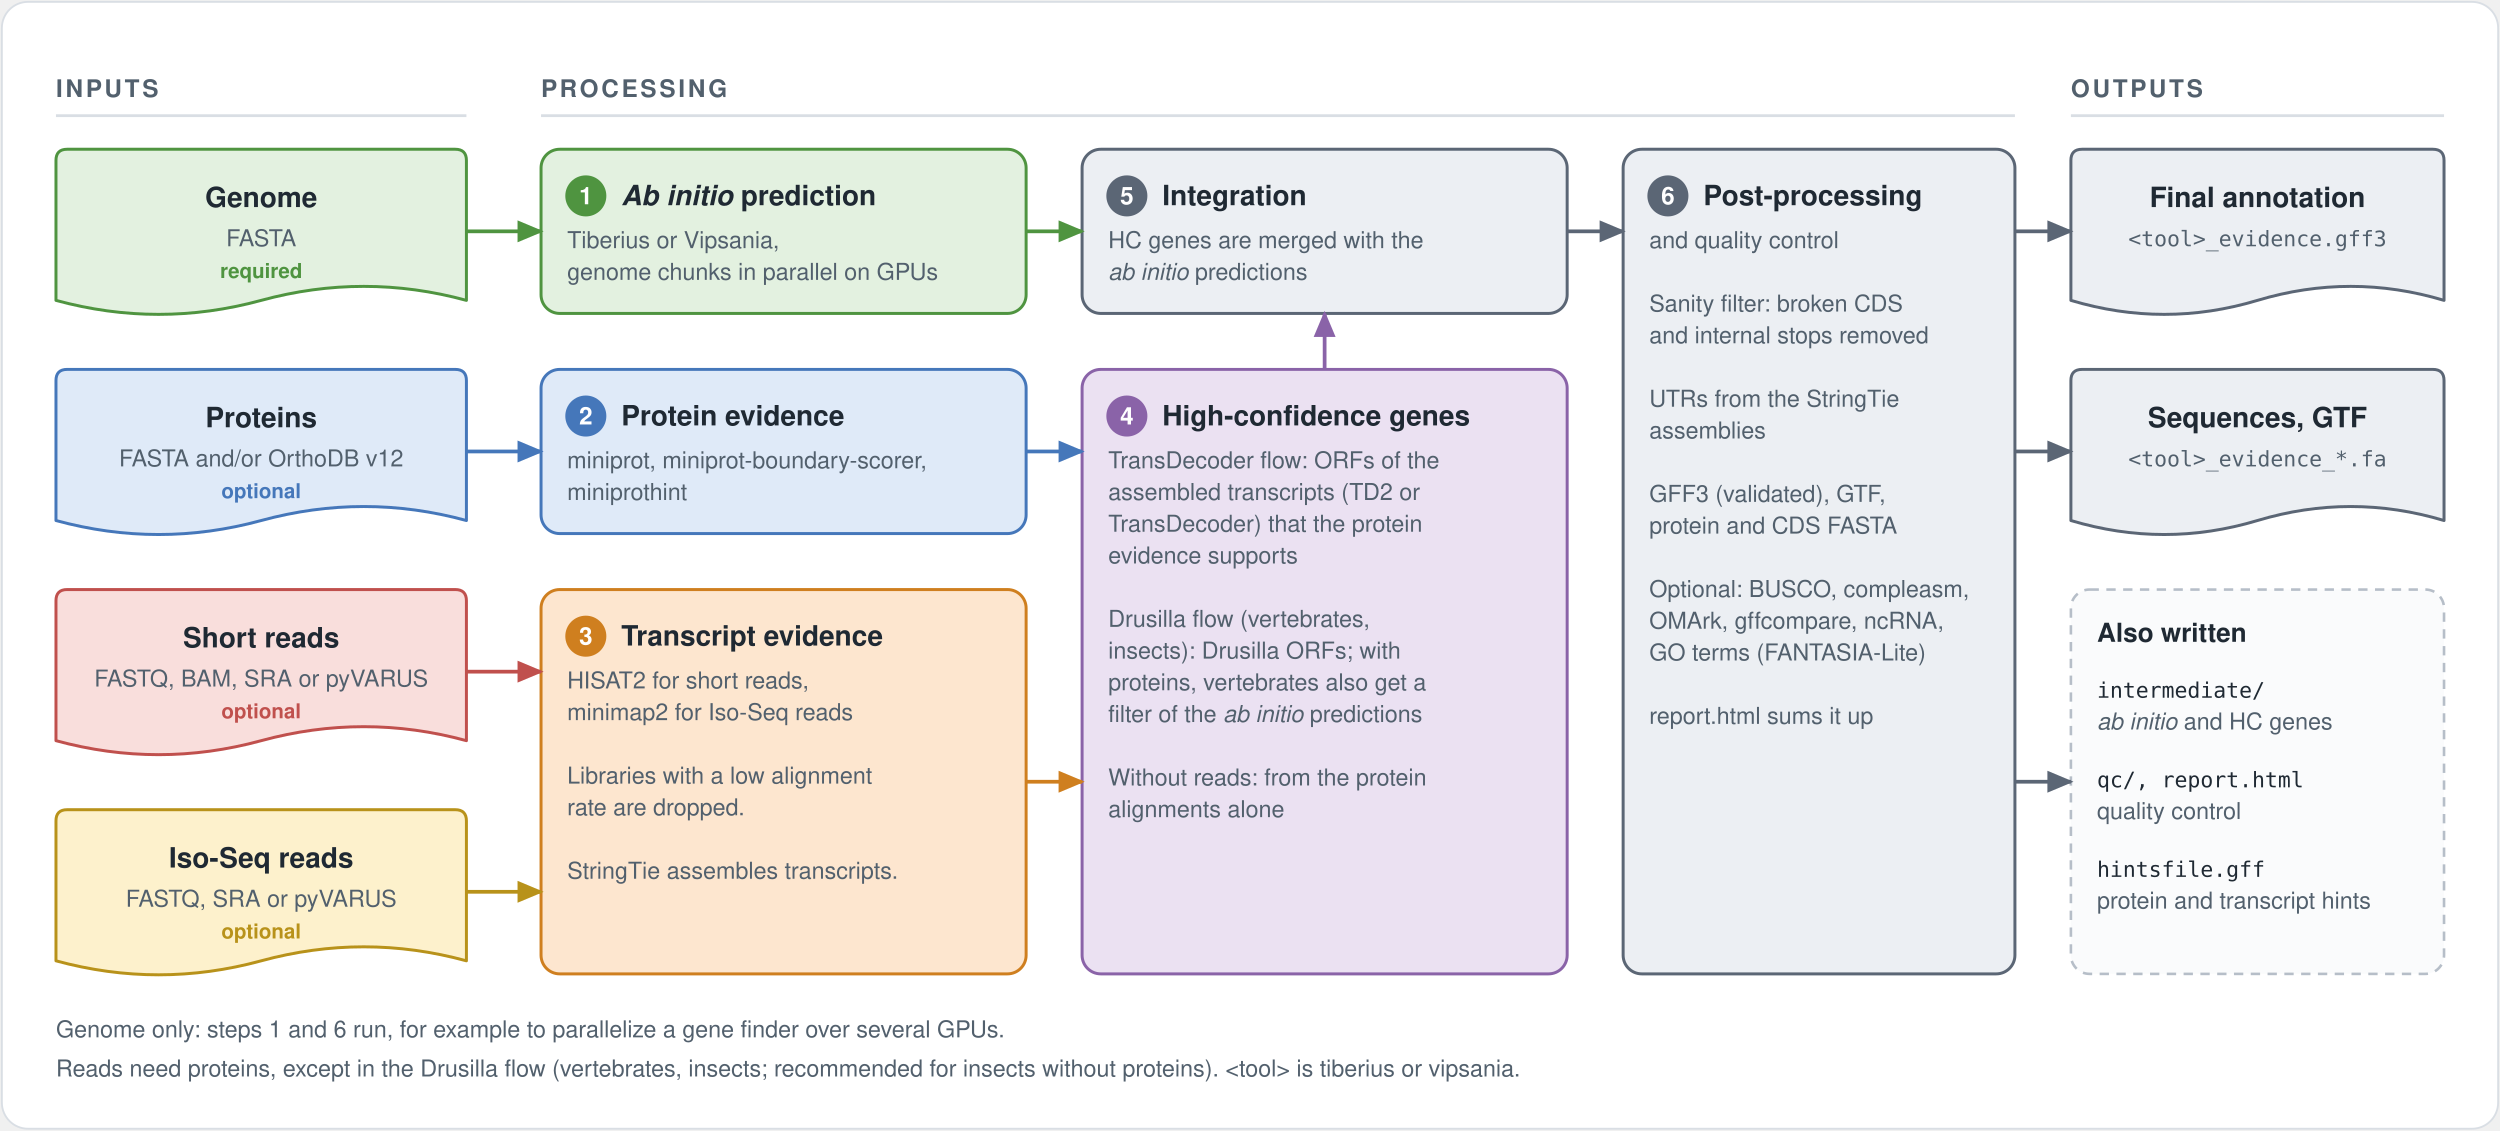
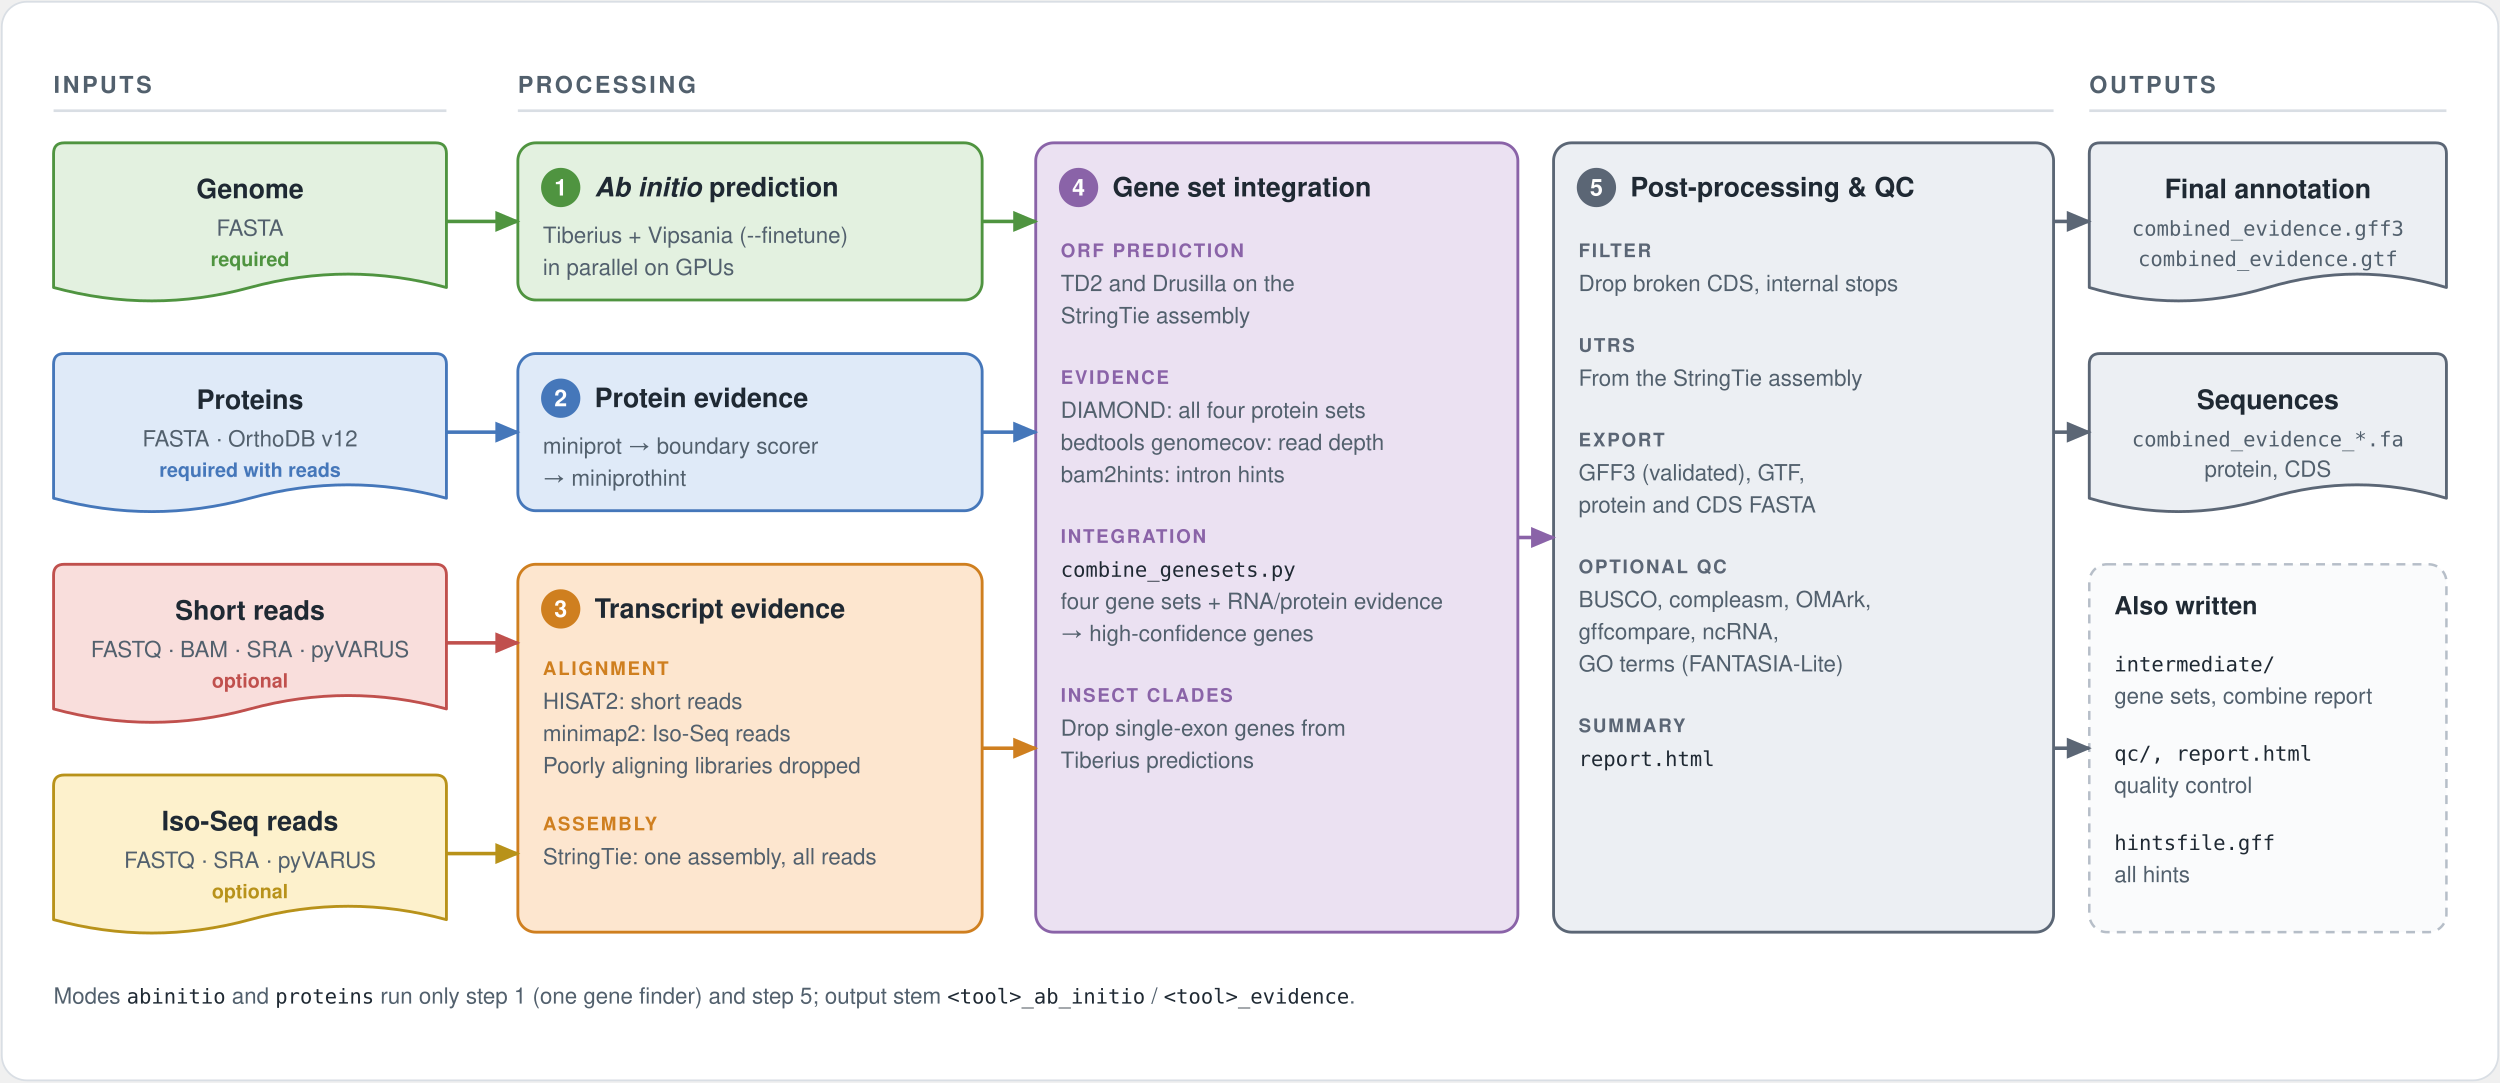
- <svg xmlns="http://www.w3.org/2000/svg" viewBox="0 0 1340 606" width="1340" height="606" role="img" aria-labelledby="t d">
+ <svg xmlns="http://www.w3.org/2000/svg" viewBox="0 0 1400 606" width="1400" height="606" role="img" aria-labelledby="t d">
  <defs>
+     <style>
+ .h{font-family:Helvetica,Arial,sans-serif;font-size:15px;font-weight:bold;fill:#1f2933}
+ .b{font-family:Helvetica,Arial,sans-serif;font-size:12.5px;fill:#52606d}
+ .m{font-family:ui-monospace,SFMono-Regular,Menlo,Consolas,'DejaVu Sans Mono',monospace;font-size:11.5px;fill:#1f2933}
+ .mg{font-family:ui-monospace,SFMono-Regular,Menlo,Consolas,'DejaVu Sans Mono',monospace;font-size:11.5px;fill:#52606d}
+ .s{font-family:Helvetica,Arial,sans-serif;font-size:10.5px;font-weight:bold;letter-spacing:1px}
+ .col{font-family:Helvetica,Arial,sans-serif;font-size:13px;font-weight:bold;fill:#52606d;letter-spacing:1.5px}
+ .tag{font-family:Helvetica,Arial,sans-serif;font-size:11px;font-weight:bold}
+ .n{font-family:Helvetica,Arial,sans-serif;font-size:13px;font-weight:bold;fill:#ffffff}
+ </style>
    <marker id="a-green" viewBox="0 0 10 10" refX="9" refY="5" markerWidth="7" markerHeight="7" orient="auto-start-reverse">
      <path d="M0,0.8 L10,5 L0,9.2 Z" fill="#4f9440" />
    </marker>
    <marker id="a-blue" viewBox="0 0 10 10" refX="9" refY="5" markerWidth="7" markerHeight="7" orient="auto-start-reverse">
      <path d="M0,0.8 L10,5 L0,9.2 Z" fill="#4577ba" />
    </marker>
    <marker id="a-red" viewBox="0 0 10 10" refX="9" refY="5" markerWidth="7" markerHeight="7" orient="auto-start-reverse">
      <path d="M0,0.8 L10,5 L0,9.2 Z" fill="#c0504d" />
    </marker>
    <marker id="a-yellow" viewBox="0 0 10 10" refX="9" refY="5" markerWidth="7" markerHeight="7" orient="auto-start-reverse">
      <path d="M0,0.8 L10,5 L0,9.2 Z" fill="#b8921a" />
    </marker>
    <marker id="a-orange" viewBox="0 0 10 10" refX="9" refY="5" markerWidth="7" markerHeight="7" orient="auto-start-reverse">
      <path d="M0,0.8 L10,5 L0,9.2 Z" fill="#cf7f1f" />
    </marker>
    <marker id="a-purple" viewBox="0 0 10 10" refX="9" refY="5" markerWidth="7" markerHeight="7" orient="auto-start-reverse">
      <path d="M0,0.8 L10,5 L0,9.2 Z" fill="#8a63a8" />
    </marker>
    <marker id="a-grey" viewBox="0 0 10 10" refX="9" refY="5" markerWidth="7" markerHeight="7" orient="auto-start-reverse">
      <path d="M0,0.8 L10,5 L0,9.2 Z" fill="#5b6675" />
    </marker>
  </defs>
-   <rect x="1" y="1" width="1338" height="604" rx="14" fill="#ffffff" stroke="#d9dee4" />
-   <text x="30" y="52" font-family="Helvetica, Arial, sans-serif" font-size="13" font-weight="bold" fill="#52606d" text-anchor="start" letter-spacing="1.5">INPUTS</text>
+   <rect x="1" y="1" width="1398" height="604" rx="14" fill="#ffffff" stroke="#d9dee4" />
+   <text x="30" y="52" class="col">INPUTS</text>
  <path d="M30,62 h220" stroke="#d9dee4" stroke-width="1.5" />
-   <text x="290" y="52" font-family="Helvetica, Arial, sans-serif" font-size="13" font-weight="bold" fill="#52606d" text-anchor="start" letter-spacing="1.5">PROCESSING</text>
-   <path d="M290,62 h790" stroke="#d9dee4" stroke-width="1.5" />
-   <text x="1110" y="52" font-family="Helvetica, Arial, sans-serif" font-size="13" font-weight="bold" fill="#52606d" text-anchor="start" letter-spacing="1.5">OUTPUTS</text>
-   <path d="M1110,62 h200" stroke="#d9dee4" stroke-width="1.5" />
+   <text x="290" y="52" class="col">PROCESSING</text>
+   <path d="M290,62 h860" stroke="#d9dee4" stroke-width="1.5" />
+   <text x="1170" y="52" class="col">OUTPUTS</text>
+   <path d="M1170,62 h200" stroke="#d9dee4" stroke-width="1.5" />
  <path d="M30,86 q0,-6 6,-6 h208 q6,0 6,6 V161 q-55.0,-15 -110.0,0 t-110.0,0 Z" fill="#e3f1e0" stroke="#4f9440" stroke-width="1.6" stroke-linejoin="round" />
-   <text x="140.0" y="111" font-family="Helvetica, Arial, sans-serif" font-size="15" font-weight="bold" fill="#1f2933" text-anchor="middle">Genome</text>
-   <text x="140.0" y="132" font-family="Helvetica, Arial, sans-serif" font-size="12.5" font-weight="normal" fill="#52606d" text-anchor="middle">FASTA</text>
-   <text x="140.0" y="149" font-family="Helvetica, Arial, sans-serif" font-size="11" font-weight="bold" fill="#4f9440" text-anchor="middle">required</text>
+   <text x="140" y="111" class="h" text-anchor="middle">Genome</text>
+   <text x="140" y="132" class="b" text-anchor="middle">FASTA</text>
+   <text x="140" y="149" class="tag" fill="#4f9440" text-anchor="middle">required</text>
  <path d="M30,204 q0,-6 6,-6 h208 q6,0 6,6 V279 q-55.0,-15 -110.0,0 t-110.0,0 Z" fill="#dfeaf8" stroke="#4577ba" stroke-width="1.6" stroke-linejoin="round" />
-   <text x="140.0" y="229" font-family="Helvetica, Arial, sans-serif" font-size="15" font-weight="bold" fill="#1f2933" text-anchor="middle">Proteins</text>
-   <text x="140.0" y="250" font-family="Helvetica, Arial, sans-serif" font-size="12.5" font-weight="normal" fill="#52606d" text-anchor="middle">FASTA and/or OrthoDB v12</text>
-   <text x="140.0" y="267" font-family="Helvetica, Arial, sans-serif" font-size="11" font-weight="bold" fill="#4577ba" text-anchor="middle">optional</text>
+   <text x="140" y="229" class="h" text-anchor="middle">Proteins</text>
+   <text x="140" y="250" class="b" text-anchor="middle">FASTA · OrthoDB v12</text>
+   <text x="140" y="267" class="tag" fill="#4577ba" text-anchor="middle">required with reads</text>
  <path d="M30,322 q0,-6 6,-6 h208 q6,0 6,6 V397 q-55.0,-15 -110.0,0 t-110.0,0 Z" fill="#f9dedc" stroke="#c0504d" stroke-width="1.6" stroke-linejoin="round" />
-   <text x="140.0" y="347" font-family="Helvetica, Arial, sans-serif" font-size="15" font-weight="bold" fill="#1f2933" text-anchor="middle">Short reads</text>
-   <text x="140.0" y="368" font-family="Helvetica, Arial, sans-serif" font-size="12.5" font-weight="normal" fill="#52606d" text-anchor="middle">FASTQ, BAM, SRA or pyVARUS</text>
-   <text x="140.0" y="385" font-family="Helvetica, Arial, sans-serif" font-size="11" font-weight="bold" fill="#c0504d" text-anchor="middle">optional</text>
+   <text x="140" y="347" class="h" text-anchor="middle">Short reads</text>
+   <text x="140" y="368" class="b" text-anchor="middle">FASTQ · BAM · SRA · pyVARUS</text>
+   <text x="140" y="385" class="tag" fill="#c0504d" text-anchor="middle">optional</text>
  <path d="M30,440 q0,-6 6,-6 h208 q6,0 6,6 V515 q-55.0,-15 -110.0,0 t-110.0,0 Z" fill="#fdf1cc" stroke="#b8921a" stroke-width="1.6" stroke-linejoin="round" />
-   <text x="140.0" y="465" font-family="Helvetica, Arial, sans-serif" font-size="15" font-weight="bold" fill="#1f2933" text-anchor="middle">Iso-Seq reads</text>
-   <text x="140.0" y="486" font-family="Helvetica, Arial, sans-serif" font-size="12.5" font-weight="normal" fill="#52606d" text-anchor="middle">FASTQ, SRA or pyVARUS</text>
-   <text x="140.0" y="503" font-family="Helvetica, Arial, sans-serif" font-size="11" font-weight="bold" fill="#b8921a" text-anchor="middle">optional</text>
+   <text x="140" y="465" class="h" text-anchor="middle">Iso-Seq reads</text>
+   <text x="140" y="486" class="b" text-anchor="middle">FASTQ · SRA · pyVARUS</text>
+   <text x="140" y="503" class="tag" fill="#b8921a" text-anchor="middle">optional</text>
  <rect x="290" y="80" width="260" height="88" rx="10" fill="#e3f1e0" stroke="#4f9440" stroke-width="1.6" />
  <circle cx="314" cy="105" r="11" fill="#4f9440" />
-   <text x="314" y="109.5" font-family="Helvetica, Arial, sans-serif" font-size="13" font-weight="bold" fill="#ffffff" text-anchor="middle">1</text>
-   <text x="333" y="110" font-family="Helvetica, Arial, sans-serif" font-size="15" font-weight="bold" fill="#1f2933" text-anchor="start">
+   <text x="314" y="109.5" class="n" text-anchor="middle">1</text>
+   <text x="333" y="110" class="h">
    <tspan font-style="italic">Ab initio</tspan> prediction</text>
-   <text x="304" y="133" font-family="Helvetica, Arial, sans-serif" font-size="12.5" font-weight="normal" fill="#52606d" text-anchor="start">Tiberius or Vipsania,</text>
-   <text x="304" y="150" font-family="Helvetica, Arial, sans-serif" font-size="12.5" font-weight="normal" fill="#52606d" text-anchor="start">genome chunks in parallel on GPUs</text>
+   <text x="304" y="136" class="b">Tiberius + Vipsania (--finetune)</text>
+   <text x="304" y="154" class="b">in parallel on GPUs</text>
  <rect x="290" y="198" width="260" height="88" rx="10" fill="#dfeaf8" stroke="#4577ba" stroke-width="1.6" />
  <circle cx="314" cy="223" r="11" fill="#4577ba" />
-   <text x="314" y="227.5" font-family="Helvetica, Arial, sans-serif" font-size="13" font-weight="bold" fill="#ffffff" text-anchor="middle">2</text>
-   <text x="333" y="228" font-family="Helvetica, Arial, sans-serif" font-size="15" font-weight="bold" fill="#1f2933" text-anchor="start">Protein evidence</text>
-   <text x="304" y="251" font-family="Helvetica, Arial, sans-serif" font-size="12.5" font-weight="normal" fill="#52606d" text-anchor="start">miniprot, miniprot-boundary-scorer,</text>
-   <text x="304" y="268" font-family="Helvetica, Arial, sans-serif" font-size="12.5" font-weight="normal" fill="#52606d" text-anchor="start">miniprothint</text>
+   <text x="314" y="227.5" class="n" text-anchor="middle">2</text>
+   <text x="333" y="228" class="h">Protein evidence</text>
+   <text x="304" y="254" class="b">miniprot → boundary scorer</text>
+   <text x="304" y="272" class="b">→ miniprothint</text>
  <rect x="290" y="316" width="260" height="206" rx="10" fill="#fde6cf" stroke="#cf7f1f" stroke-width="1.6" />
  <circle cx="314" cy="341" r="11" fill="#cf7f1f" />
-   <text x="314" y="345.5" font-family="Helvetica, Arial, sans-serif" font-size="13" font-weight="bold" fill="#ffffff" text-anchor="middle">3</text>
-   <text x="333" y="346" font-family="Helvetica, Arial, sans-serif" font-size="15" font-weight="bold" fill="#1f2933" text-anchor="start">Transcript evidence</text>
-   <text x="304" y="369" font-family="Helvetica, Arial, sans-serif" font-size="12.5" font-weight="normal" fill="#52606d" text-anchor="start">HISAT2 for short reads,</text>
-   <text x="304" y="386" font-family="Helvetica, Arial, sans-serif" font-size="12.5" font-weight="normal" fill="#52606d" text-anchor="start">minimap2 for Iso-Seq reads</text>
-   <text x="304" y="403" font-family="Helvetica, Arial, sans-serif" font-size="12.5" font-weight="normal" fill="#52606d" text-anchor="start" />
-   <text x="304" y="420" font-family="Helvetica, Arial, sans-serif" font-size="12.5" font-weight="normal" fill="#52606d" text-anchor="start">Libraries with a low alignment</text>
-   <text x="304" y="437" font-family="Helvetica, Arial, sans-serif" font-size="12.5" font-weight="normal" fill="#52606d" text-anchor="start">rate are dropped.</text>
-   <text x="304" y="454" font-family="Helvetica, Arial, sans-serif" font-size="12.5" font-weight="normal" fill="#52606d" text-anchor="start" />
-   <text x="304" y="471" font-family="Helvetica, Arial, sans-serif" font-size="12.5" font-weight="normal" fill="#52606d" text-anchor="start">StringTie assembles transcripts.</text>
-   <rect x="580" y="80" width="260" height="88" rx="10" fill="#eceff3" stroke="#5b6675" stroke-width="1.6" />
-   <circle cx="604" cy="105" r="11" fill="#5b6675" />
-   <text x="604" y="109.5" font-family="Helvetica, Arial, sans-serif" font-size="13" font-weight="bold" fill="#ffffff" text-anchor="middle">5</text>
-   <text x="623" y="110" font-family="Helvetica, Arial, sans-serif" font-size="15" font-weight="bold" fill="#1f2933" text-anchor="start">Integration</text>
-   <text x="594" y="133" font-family="Helvetica, Arial, sans-serif" font-size="12.5" font-weight="normal" fill="#52606d" text-anchor="start">HC genes are merged with the</text>
-   <text x="594" y="150" font-family="Helvetica, Arial, sans-serif" font-size="12.5" font-weight="normal" fill="#52606d" text-anchor="start">
-     <tspan font-style="italic">ab initio</tspan> predictions</text>
-   <rect x="580" y="198" width="260" height="324" rx="10" fill="#ebe1f2" stroke="#8a63a8" stroke-width="1.6" />
-   <circle cx="604" cy="223" r="11" fill="#8a63a8" />
-   <text x="604" y="227.5" font-family="Helvetica, Arial, sans-serif" font-size="13" font-weight="bold" fill="#ffffff" text-anchor="middle">4</text>
-   <text x="623" y="228" font-family="Helvetica, Arial, sans-serif" font-size="15" font-weight="bold" fill="#1f2933" text-anchor="start">High-confidence genes</text>
-   <text x="594" y="251" font-family="Helvetica, Arial, sans-serif" font-size="12.5" font-weight="normal" fill="#52606d" text-anchor="start">TransDecoder flow: ORFs of the</text>
-   <text x="594" y="268" font-family="Helvetica, Arial, sans-serif" font-size="12.5" font-weight="normal" fill="#52606d" text-anchor="start">assembled transcripts (TD2 or</text>
-   <text x="594" y="285" font-family="Helvetica, Arial, sans-serif" font-size="12.5" font-weight="normal" fill="#52606d" text-anchor="start">TransDecoder) that the protein</text>
-   <text x="594" y="302" font-family="Helvetica, Arial, sans-serif" font-size="12.5" font-weight="normal" fill="#52606d" text-anchor="start">evidence supports</text>
-   <text x="594" y="319" font-family="Helvetica, Arial, sans-serif" font-size="12.5" font-weight="normal" fill="#52606d" text-anchor="start" />
-   <text x="594" y="336" font-family="Helvetica, Arial, sans-serif" font-size="12.5" font-weight="normal" fill="#52606d" text-anchor="start">Drusilla flow (vertebrates,</text>
-   <text x="594" y="353" font-family="Helvetica, Arial, sans-serif" font-size="12.5" font-weight="normal" fill="#52606d" text-anchor="start">insects): Drusilla ORFs; with</text>
-   <text x="594" y="370" font-family="Helvetica, Arial, sans-serif" font-size="12.5" font-weight="normal" fill="#52606d" text-anchor="start">proteins, vertebrates also get a</text>
-   <text x="594" y="387" font-family="Helvetica, Arial, sans-serif" font-size="12.5" font-weight="normal" fill="#52606d" text-anchor="start">filter of the <tspan font-style="italic">ab initio</tspan> predictions</text>
-   <text x="594" y="404" font-family="Helvetica, Arial, sans-serif" font-size="12.5" font-weight="normal" fill="#52606d" text-anchor="start" />
-   <text x="594" y="421" font-family="Helvetica, Arial, sans-serif" font-size="12.5" font-weight="normal" fill="#52606d" text-anchor="start">Without reads: from the protein</text>
-   <text x="594" y="438" font-family="Helvetica, Arial, sans-serif" font-size="12.5" font-weight="normal" fill="#52606d" text-anchor="start">alignments alone</text>
-   <rect x="870" y="80" width="210" height="442" rx="10" fill="#eceff3" stroke="#5b6675" stroke-width="1.6" />
+   <text x="314" y="345.5" class="n" text-anchor="middle">3</text>
+   <text x="333" y="346" class="h">Transcript evidence</text>
+   <text x="304" y="378" class="s" fill="#cf7f1f">ALIGNMENT</text>
+   <text x="304" y="397" class="b">HISAT2: short reads</text>
+   <text x="304" y="415" class="b">minimap2: Iso-Seq reads</text>
+   <text x="304" y="433" class="b">Poorly aligning libraries dropped</text>
+   <text x="304" y="465" class="s" fill="#cf7f1f">ASSEMBLY</text>
+   <text x="304" y="484" class="b">StringTie: one assembly, all reads</text>
+   <rect x="580" y="80" width="270" height="442" rx="10" fill="#ebe1f2" stroke="#8a63a8" stroke-width="1.6" />
+   <circle cx="604" cy="105" r="11" fill="#8a63a8" />
+   <text x="604" y="109.5" class="n" text-anchor="middle">4</text>
+   <text x="623" y="110" class="h">Gene set integration</text>
+   <text x="594" y="144" class="s" fill="#8a63a8">ORF PREDICTION</text>
+   <text x="594" y="163" class="b">TD2 and Drusilla on the</text>
+   <text x="594" y="181" class="b">StringTie assembly</text>
+   <text x="594" y="215" class="s" fill="#8a63a8">EVIDENCE</text>
+   <text x="594" y="234" class="b">DIAMOND: all four protein sets</text>
+   <text x="594" y="252" class="b">bedtools genomecov: read depth</text>
+   <text x="594" y="270" class="b">bam2hints: intron hints</text>
+   <text x="594" y="304" class="s" fill="#8a63a8">INTEGRATION</text>
+   <text x="594" y="323" class="m">combine_genesets.py</text>
+   <text x="594" y="341" class="b">four gene sets + RNA/protein evidence</text>
+   <text x="594" y="359" class="b">→ high-confidence genes</text>
+   <text x="594" y="393" class="s" fill="#8a63a8">INSECT CLADES</text>
+   <text x="594" y="412" class="b">Drop single-exon genes from</text>
+   <text x="594" y="430" class="b">Tiberius predictions</text>
+   <rect x="870" y="80" width="280" height="442" rx="10" fill="#eceff3" stroke="#5b6675" stroke-width="1.6" />
  <circle cx="894" cy="105" r="11" fill="#5b6675" />
-   <text x="894" y="109.5" font-family="Helvetica, Arial, sans-serif" font-size="13" font-weight="bold" fill="#ffffff" text-anchor="middle">6</text>
-   <text x="913" y="110" font-family="Helvetica, Arial, sans-serif" font-size="15" font-weight="bold" fill="#1f2933" text-anchor="start">Post-processing</text>
-   <text x="884" y="133" font-family="Helvetica, Arial, sans-serif" font-size="12.5" font-weight="normal" fill="#52606d" text-anchor="start">and quality control</text>
-   <text x="884" y="150" font-family="Helvetica, Arial, sans-serif" font-size="12.5" font-weight="normal" fill="#52606d" text-anchor="start" />
-   <text x="884" y="167" font-family="Helvetica, Arial, sans-serif" font-size="12.5" font-weight="normal" fill="#52606d" text-anchor="start">Sanity filter: broken CDS</text>
-   <text x="884" y="184" font-family="Helvetica, Arial, sans-serif" font-size="12.5" font-weight="normal" fill="#52606d" text-anchor="start">and internal stops removed</text>
-   <text x="884" y="201" font-family="Helvetica, Arial, sans-serif" font-size="12.5" font-weight="normal" fill="#52606d" text-anchor="start" />
-   <text x="884" y="218" font-family="Helvetica, Arial, sans-serif" font-size="12.5" font-weight="normal" fill="#52606d" text-anchor="start">UTRs from the StringTie</text>
-   <text x="884" y="235" font-family="Helvetica, Arial, sans-serif" font-size="12.5" font-weight="normal" fill="#52606d" text-anchor="start">assemblies</text>
-   <text x="884" y="252" font-family="Helvetica, Arial, sans-serif" font-size="12.5" font-weight="normal" fill="#52606d" text-anchor="start" />
-   <text x="884" y="269" font-family="Helvetica, Arial, sans-serif" font-size="12.5" font-weight="normal" fill="#52606d" text-anchor="start">GFF3 (validated), GTF,</text>
-   <text x="884" y="286" font-family="Helvetica, Arial, sans-serif" font-size="12.5" font-weight="normal" fill="#52606d" text-anchor="start">protein and CDS FASTA</text>
-   <text x="884" y="303" font-family="Helvetica, Arial, sans-serif" font-size="12.5" font-weight="normal" fill="#52606d" text-anchor="start" />
-   <text x="884" y="320" font-family="Helvetica, Arial, sans-serif" font-size="12.5" font-weight="normal" fill="#52606d" text-anchor="start">Optional: BUSCO, compleasm,</text>
-   <text x="884" y="337" font-family="Helvetica, Arial, sans-serif" font-size="12.5" font-weight="normal" fill="#52606d" text-anchor="start">OMArk, gffcompare, ncRNA,</text>
-   <text x="884" y="354" font-family="Helvetica, Arial, sans-serif" font-size="12.5" font-weight="normal" fill="#52606d" text-anchor="start">GO terms (FANTASIA-Lite)</text>
-   <text x="884" y="371" font-family="Helvetica, Arial, sans-serif" font-size="12.5" font-weight="normal" fill="#52606d" text-anchor="start" />
-   <text x="884" y="388" font-family="Helvetica, Arial, sans-serif" font-size="12.5" font-weight="normal" fill="#52606d" text-anchor="start">report.html sums it up</text>
-   <path d="M1110,86 q0,-6 6,-6 h188 q6,0 6,6 V161 q-50.0,-15 -100.0,0 t-100.0,0 Z" fill="#eceff3" stroke="#5b6675" stroke-width="1.6" stroke-linejoin="round" />
-   <text x="1210.0" y="111" font-family="Helvetica, Arial, sans-serif" font-size="15" font-weight="bold" fill="#1f2933" text-anchor="middle">Final annotation</text>
-   <text x="1210.0" y="132" font-family="ui-monospace, SFMono-Regular, Menlo, Consolas, 'DejaVu Sans Mono', monospace" font-size="11.5" font-weight="normal" fill="#52606d" text-anchor="middle">&lt;tool&gt;_evidence.gff3</text>
-   <path d="M1110,204 q0,-6 6,-6 h188 q6,0 6,6 V279 q-50.0,-15 -100.0,0 t-100.0,0 Z" fill="#eceff3" stroke="#5b6675" stroke-width="1.6" stroke-linejoin="round" />
-   <text x="1210.0" y="229" font-family="Helvetica, Arial, sans-serif" font-size="15" font-weight="bold" fill="#1f2933" text-anchor="middle">Sequences, GTF</text>
-   <text x="1210.0" y="250" font-family="ui-monospace, SFMono-Regular, Menlo, Consolas, 'DejaVu Sans Mono', monospace" font-size="11.5" font-weight="normal" fill="#52606d" text-anchor="middle">&lt;tool&gt;_evidence_*.fa</text>
-   <rect x="1110" y="316" width="200" height="206" rx="10" fill="#fafbfc" stroke="#b6bec8" stroke-width="1.4" stroke-dasharray="5 4" />
-   <text x="1124" y="344" font-family="Helvetica, Arial, sans-serif" font-size="14" font-weight="bold" fill="#1f2933" text-anchor="start">Also written</text>
-   <text x="1124" y="374" font-family="ui-monospace, SFMono-Regular, Menlo, Consolas, 'DejaVu Sans Mono', monospace" font-size="11.5" font-weight="normal" fill="#1f2933" text-anchor="start">intermediate/</text>
-   <text x="1124" y="391" font-family="Helvetica, Arial, sans-serif" font-size="12.5" font-weight="normal" fill="#52606d" text-anchor="start">
-     <tspan font-style="italic">ab initio</tspan> and HC genes</text>
-   <text x="1124" y="422" font-family="ui-monospace, SFMono-Regular, Menlo, Consolas, 'DejaVu Sans Mono', monospace" font-size="11.5" font-weight="normal" fill="#1f2933" text-anchor="start">qc/, report.html</text>
-   <text x="1124" y="439" font-family="Helvetica, Arial, sans-serif" font-size="12.5" font-weight="normal" fill="#52606d" text-anchor="start">quality control</text>
-   <text x="1124" y="470" font-family="ui-monospace, SFMono-Regular, Menlo, Consolas, 'DejaVu Sans Mono', monospace" font-size="11.5" font-weight="normal" fill="#1f2933" text-anchor="start">hintsfile.gff</text>
-   <text x="1124" y="487" font-family="Helvetica, Arial, sans-serif" font-size="12.5" font-weight="normal" fill="#52606d" text-anchor="start">protein and transcript hints</text>
-   <path d="M250,124.0 L290,124.0" fill="none" stroke="#4f9440" stroke-width="2" stroke-linejoin="round" marker-end="url(#a-green)" />
-   <path d="M250,242.0 L290,242.0" fill="none" stroke="#4577ba" stroke-width="2" stroke-linejoin="round" marker-end="url(#a-blue)" />
-   <path d="M250,360.0 L290,360.0" fill="none" stroke="#c0504d" stroke-width="2" stroke-linejoin="round" marker-end="url(#a-red)" />
-   <path d="M250,478.0 L290,478.0" fill="none" stroke="#b8921a" stroke-width="2" stroke-linejoin="round" marker-end="url(#a-yellow)" />
-   <path d="M550,124.0 L580,124.0" fill="none" stroke="#4f9440" stroke-width="2" stroke-linejoin="round" marker-end="url(#a-green)" />
-   <path d="M550,242.0 L580,242.0" fill="none" stroke="#4577ba" stroke-width="2" stroke-linejoin="round" marker-end="url(#a-blue)" />
-   <path d="M550,419.0 L580,419.0" fill="none" stroke="#cf7f1f" stroke-width="2" stroke-linejoin="round" marker-end="url(#a-orange)" />
-   <path d="M710.0,198 L710.0,168" fill="none" stroke="#8a63a8" stroke-width="2" stroke-linejoin="round" marker-end="url(#a-purple)" />
-   <path d="M840,124.0 L870,124.0" fill="none" stroke="#5b6675" stroke-width="2" stroke-linejoin="round" marker-end="url(#a-grey)" />
-   <path d="M1080,124.0 L1110,124.0" fill="none" stroke="#5b6675" stroke-width="2" stroke-linejoin="round" marker-end="url(#a-grey)" />
-   <path d="M1080,242.0 L1110,242.0" fill="none" stroke="#5b6675" stroke-width="2" stroke-linejoin="round" marker-end="url(#a-grey)" />
-   <path d="M1080,419.0 L1110,419.0" fill="none" stroke="#5b6675" stroke-width="2" stroke-linejoin="round" marker-end="url(#a-grey)" />
-   <text x="30" y="556" font-family="Helvetica, Arial, sans-serif" font-size="12.5" font-weight="normal" fill="#52606d" text-anchor="start">Genome only: steps 1 and 6 run, for example to parallelize a gene finder over several GPUs.</text>
-   <text x="30" y="577" font-family="Helvetica, Arial, sans-serif" font-size="12.5" font-weight="normal" fill="#52606d" text-anchor="start">Reads need proteins, except in the Drusilla flow (vertebrates, insects; recommended for insects without proteins). &lt;tool&gt; is tiberius or vipsania.</text>
+   <text x="894" y="109.5" class="n" text-anchor="middle">5</text>
+   <text x="913" y="110" class="h">Post-processing &amp; QC</text>
+   <text x="884" y="144" class="s" fill="#5b6675">FILTER</text>
+   <text x="884" y="163" class="b">Drop broken CDS, internal stops</text>
+   <text x="884" y="197" class="s" fill="#5b6675">UTRS</text>
+   <text x="884" y="216" class="b">From the StringTie assembly</text>
+   <text x="884" y="250" class="s" fill="#5b6675">EXPORT</text>
+   <text x="884" y="269" class="b">GFF3 (validated), GTF,</text>
+   <text x="884" y="287" class="b">protein and CDS FASTA</text>
+   <text x="884" y="321" class="s" fill="#5b6675">OPTIONAL QC</text>
+   <text x="884" y="340" class="b">BUSCO, compleasm, OMArk,</text>
+   <text x="884" y="358" class="b">gffcompare, ncRNA,</text>
+   <text x="884" y="376" class="b">GO terms (FANTASIA-Lite)</text>
+   <text x="884" y="410" class="s" fill="#5b6675">SUMMARY</text>
+   <text x="884" y="429" class="m">report.html</text>
+   <path d="M1170,86 q0,-6 6,-6 h188 q6,0 6,6 V161 q-50.0,-15 -100.0,0 t-100.0,0 Z" fill="#eceff3" stroke="#5b6675" stroke-width="1.6" stroke-linejoin="round" />
+   <text x="1270" y="111" class="h" text-anchor="middle">Final annotation</text>
+   <text x="1270" y="132" class="mg" text-anchor="middle">combined_evidence.gff3</text>
+   <text x="1270" y="149" class="mg" text-anchor="middle">combined_evidence.gtf</text>
+   <path d="M1170,204 q0,-6 6,-6 h188 q6,0 6,6 V279 q-50.0,-15 -100.0,0 t-100.0,0 Z" fill="#eceff3" stroke="#5b6675" stroke-width="1.6" stroke-linejoin="round" />
+   <text x="1270" y="229" class="h" text-anchor="middle">Sequences</text>
+   <text x="1270" y="250" class="mg" text-anchor="middle">combined_evidence_*.fa</text>
+   <text x="1270" y="267" class="b" text-anchor="middle">protein, CDS</text>
+   <rect x="1170" y="316" width="200" height="206" rx="10" fill="#fafbfc" stroke="#b6bec8" stroke-width="1.4" stroke-dasharray="5 4" />
+   <text x="1184" y="344" font-family="Helvetica, Arial, sans-serif" font-size="14" font-weight="bold" fill="#1f2933">Also written</text>
+   <text x="1184" y="376" class="m">intermediate/</text>
+   <text x="1184" y="394" class="b">gene sets, combine report</text>
+   <text x="1184" y="426" class="m">qc/, report.html</text>
+   <text x="1184" y="444" class="b">quality control</text>
+   <text x="1184" y="476" class="m">hintsfile.gff</text>
+   <text x="1184" y="494" class="b">all hints</text>
+   <path d="M250,124 L290,124" fill="none" stroke="#4f9440" stroke-width="2" marker-end="url(#a-green)" />
+   <path d="M250,242 L290,242" fill="none" stroke="#4577ba" stroke-width="2" marker-end="url(#a-blue)" />
+   <path d="M250,360 L290,360" fill="none" stroke="#c0504d" stroke-width="2" marker-end="url(#a-red)" />
+   <path d="M250,478 L290,478" fill="none" stroke="#b8921a" stroke-width="2" marker-end="url(#a-yellow)" />
+   <path d="M550,124 L580,124" fill="none" stroke="#4f9440" stroke-width="2" marker-end="url(#a-green)" />
+   <path d="M550,242 L580,242" fill="none" stroke="#4577ba" stroke-width="2" marker-end="url(#a-blue)" />
+   <path d="M550,419 L580,419" fill="none" stroke="#cf7f1f" stroke-width="2" marker-end="url(#a-orange)" />
+   <path d="M850,301 L870,301" fill="none" stroke="#8a63a8" stroke-width="2" marker-end="url(#a-purple)" />
+   <path d="M1150,124 L1170,124" fill="none" stroke="#5b6675" stroke-width="2" marker-end="url(#a-grey)" />
+   <path d="M1150,242 L1170,242" fill="none" stroke="#5b6675" stroke-width="2" marker-end="url(#a-grey)" />
+   <path d="M1150,419 L1170,419" fill="none" stroke="#5b6675" stroke-width="2" marker-end="url(#a-grey)" />
+   <text x="30" y="562" class="b">Modes <tspan class="m">abinitio</tspan> and <tspan class="m">proteins</tspan> run only step 1 (one gene finder) and step 5; output stem <tspan class="m">&lt;tool&gt;_ab_initio</tspan> / <tspan class="m">&lt;tool&gt;_evidence</tspan>.</text>
</svg>
